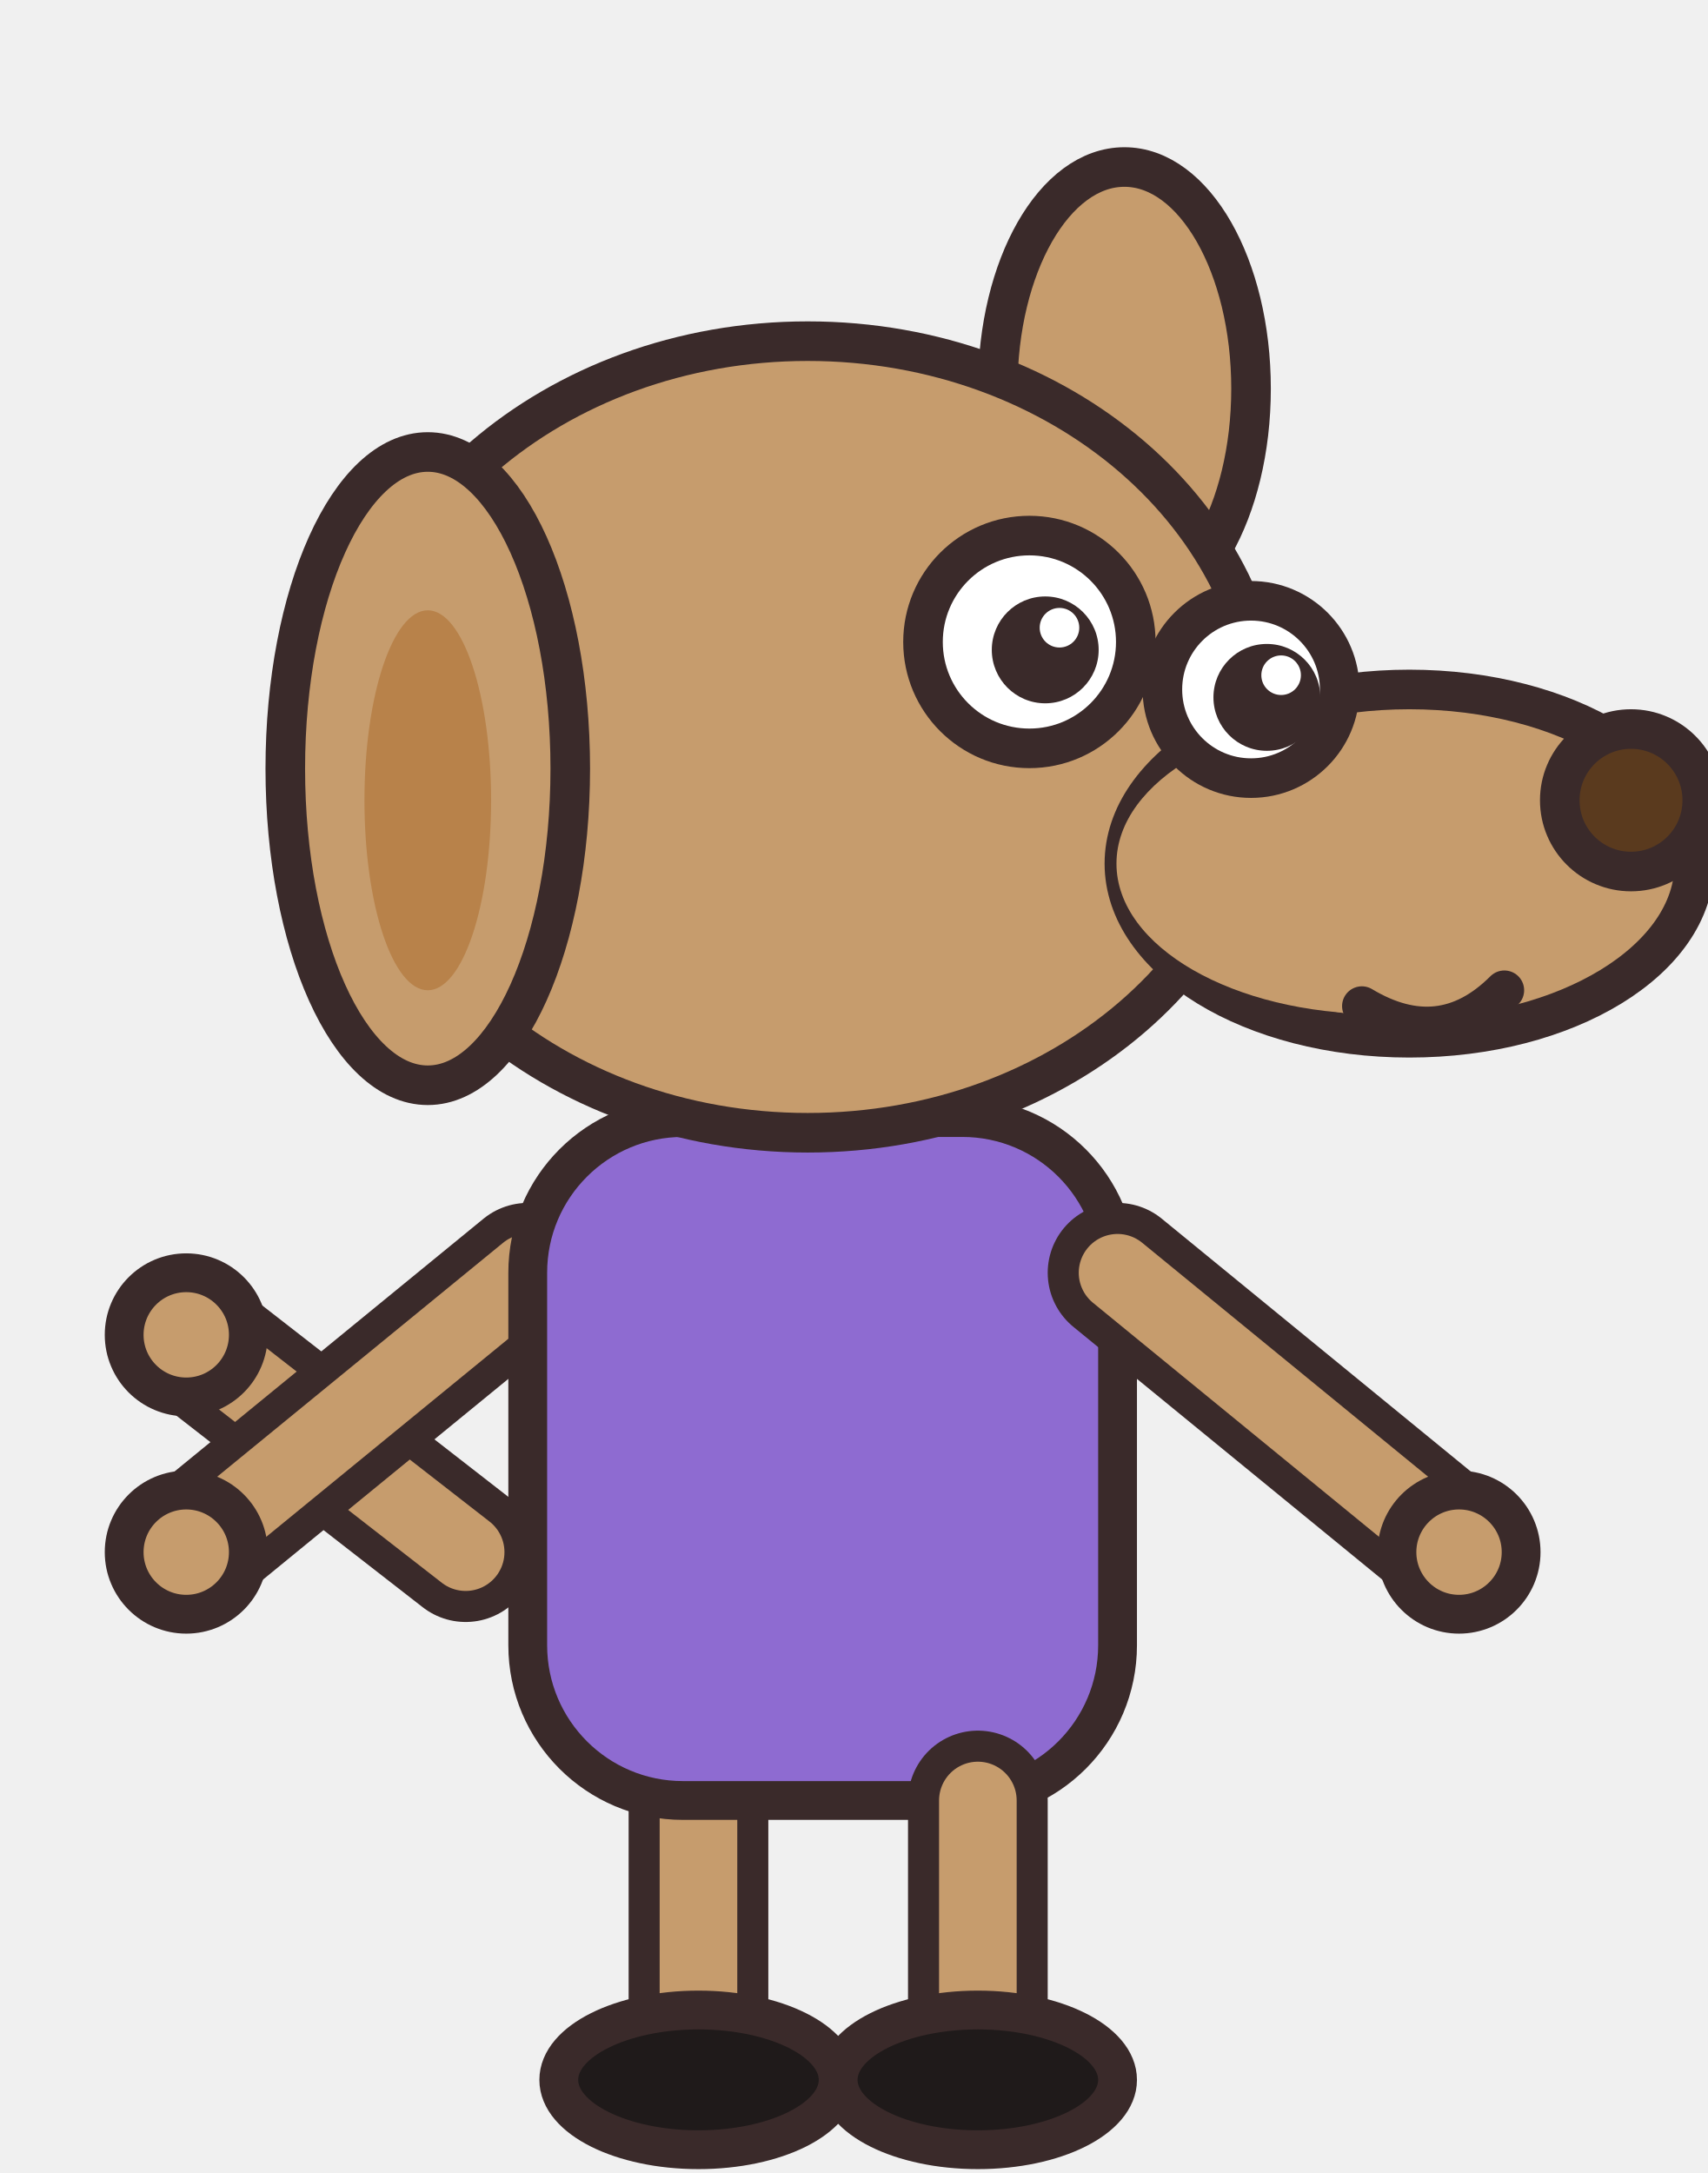
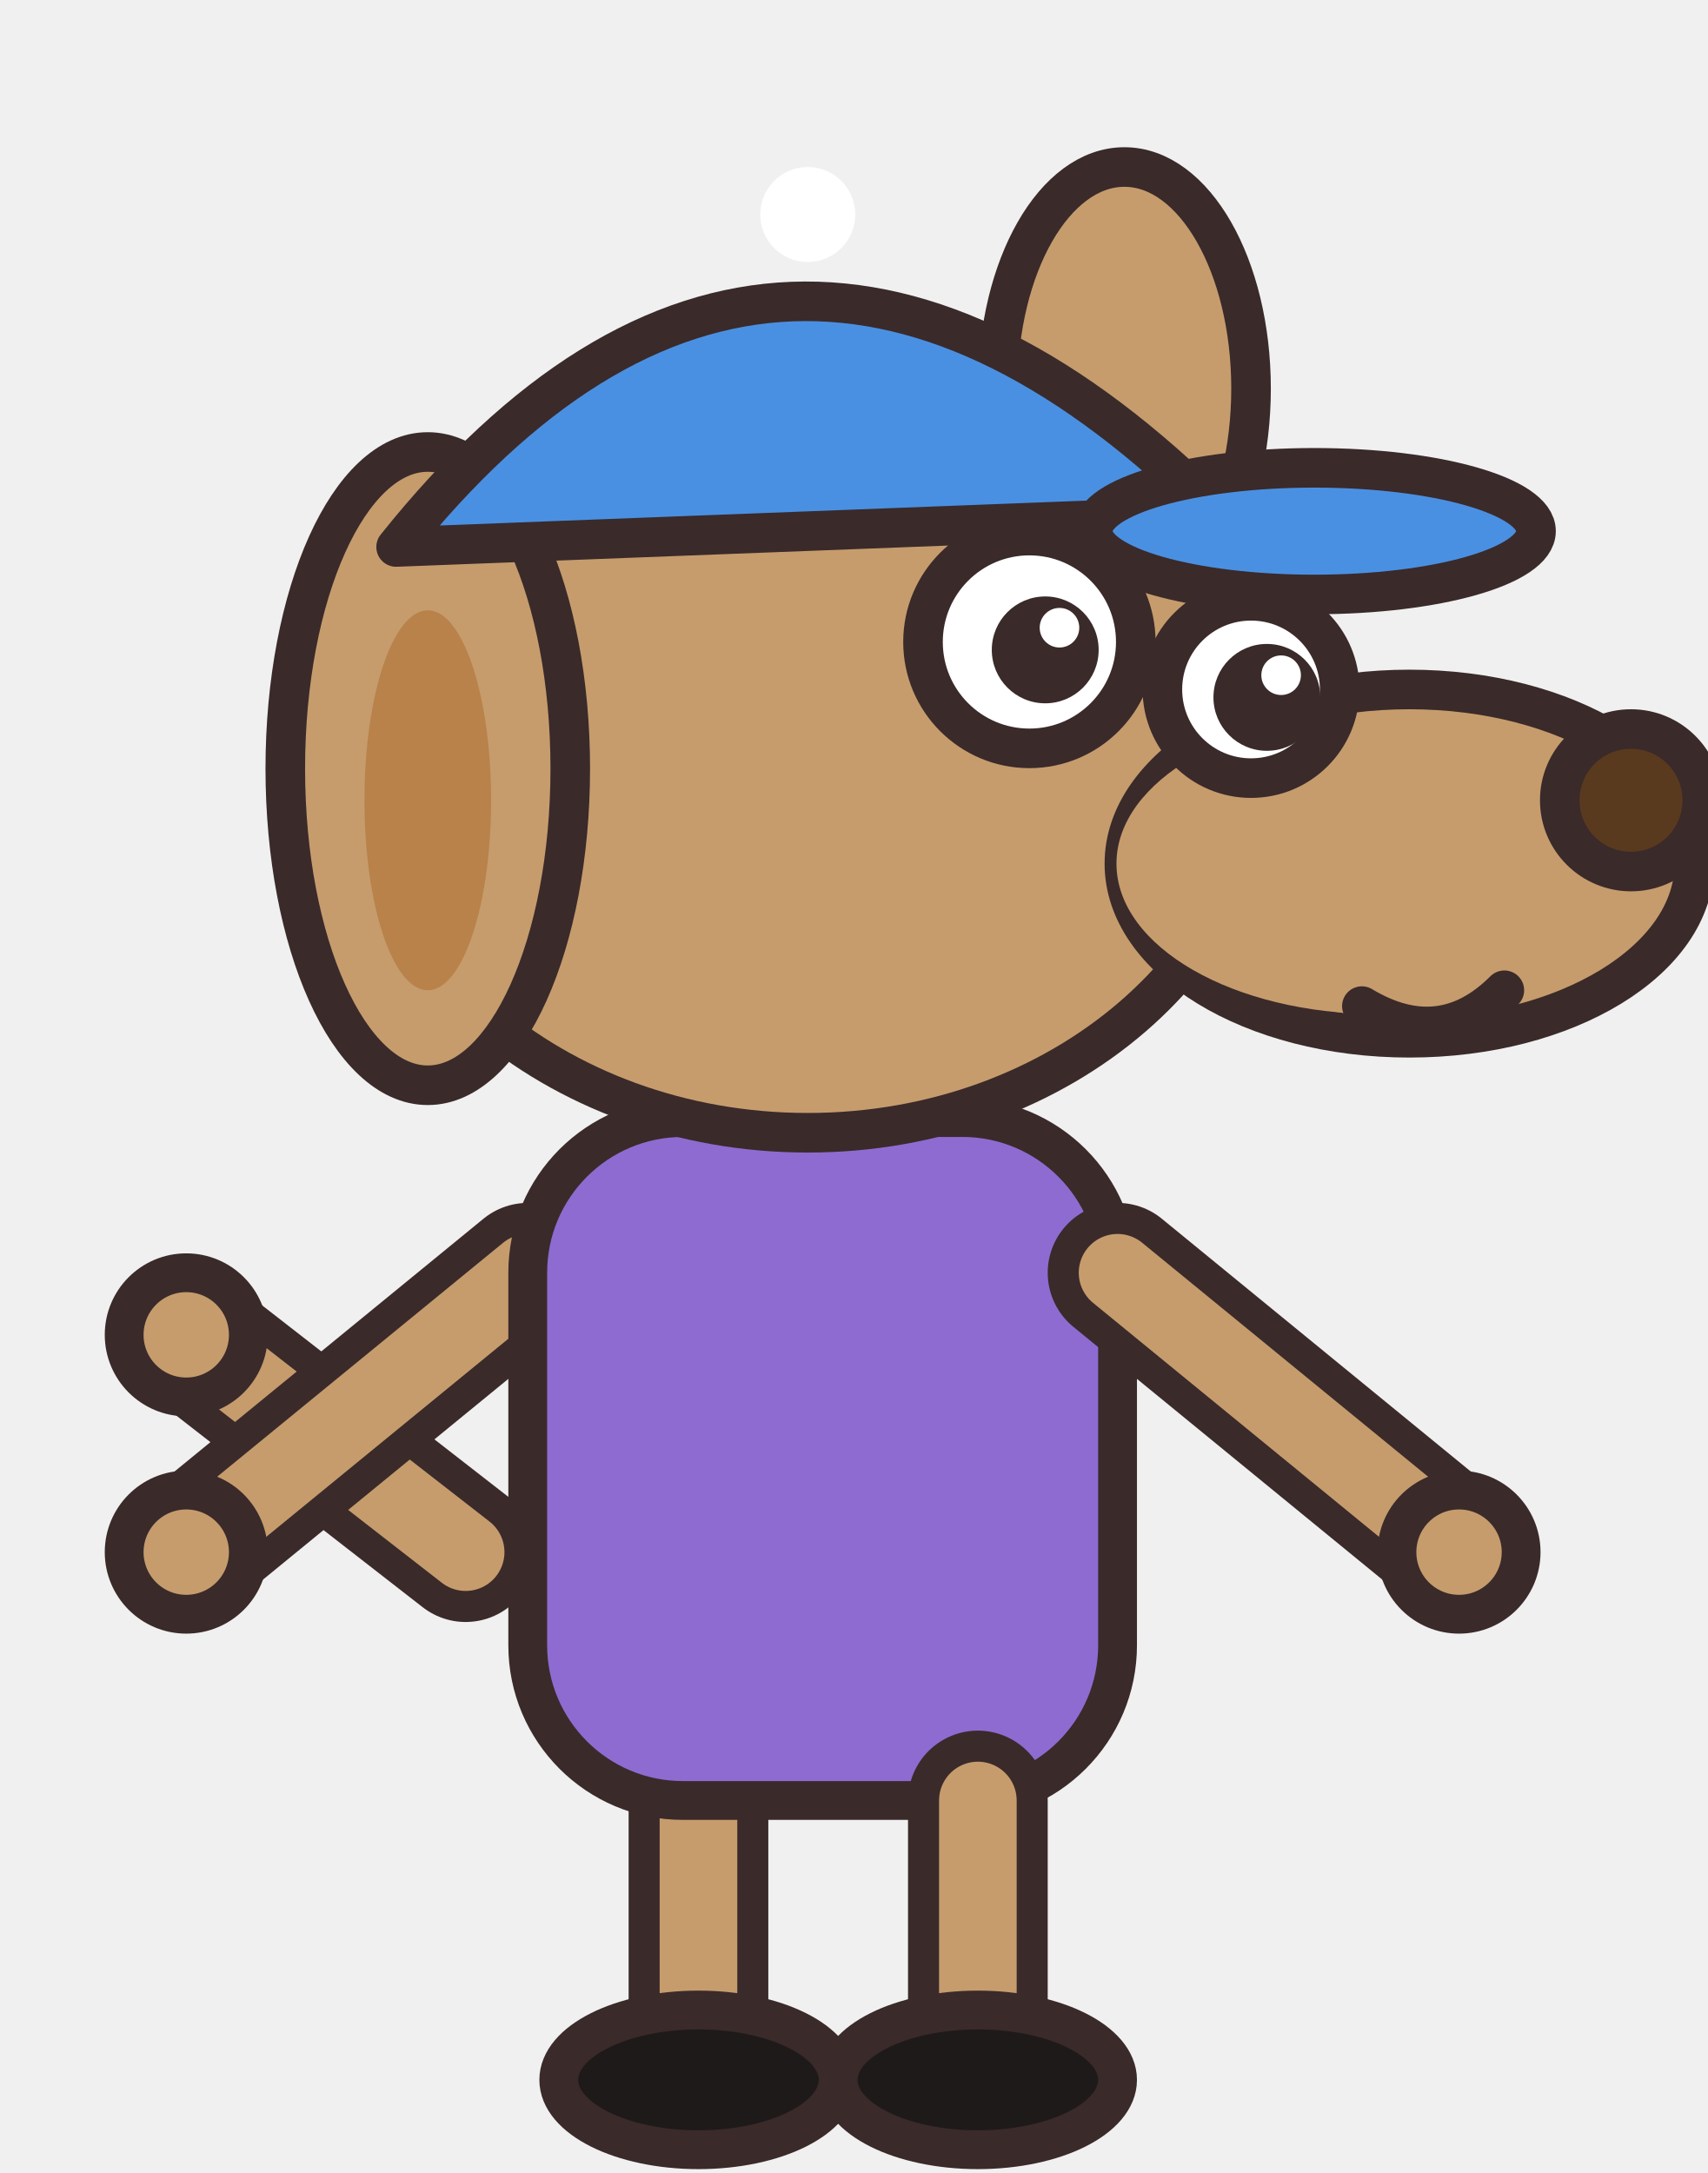
<svg xmlns="http://www.w3.org/2000/svg" viewBox="0 0 110 140">
  <g stroke="#3a2a2a" stroke-linecap="round" stroke-linejoin="round" stroke-width="2.5">
    <path stroke-width="9" d="M30 100 12 86" />
    <path stroke="#c69c6d" stroke-width="5" d="M30 100 12 86" />
    <circle cx="12" cy="86" r="4" fill="#c69c6d" />
    <path stroke-width="9" d="M45 116v16" />
    <path stroke="#c69c6d" stroke-width="5" d="M45 116v16" />
    <ellipse cx="45" cy="134" fill="#1f1a1a" rx="9" ry="4.5" />
    <path stroke-width="9" d="m34 82-22 18" />
    <path stroke="#c69c6d" stroke-width="5" d="m34 82-22 18" />
    <circle cx="12" cy="100" r="4" fill="#c69c6d" />
    <rect width="38" height="44" x="34" y="72" fill="#8e6bd1" rx="10" />
    <path stroke-width="9" d="M63 116v16" />
    <path stroke="#c69c6d" stroke-width="5" d="M63 116v16" />
    <ellipse cx="63" cy="134" fill="#1f1a1a" rx="9" ry="4.5" />
    <g transform="translate(-1 -1.48)scale(1.02)">
      <ellipse cx="72" cy="26" fill="#c69c6d" rx="8" ry="14" />
      <ellipse cx="52" cy="48" fill="#c69c6d" rx="29" ry="25" />
      <ellipse cx="90" cy="56" fill="#c69c6d" rx="18" ry="11" />
      <ellipse cx="88" cy="56" fill="#c69c6d" stroke="none" rx="16.5" ry="9.5" />
      <circle cx="104" cy="52" r="4.5" fill="#5a3a1e" />
      <path fill="none" d="M96 64q-4 4-9 1" />
      <circle cx="66" cy="42" r="6.72" fill="#fff" />
      <circle cx="67" cy="42.5" r="3.375" fill="#3a2a2a" stroke="none" />
      <circle cx="67.9" cy="41.1" r="1.25" fill="#fff" stroke="none" />
      <circle cx="80" cy="45" r="5.6" fill="#fff" />
      <circle cx="81" cy="45.5" r="3.375" fill="#3a2a2a" stroke="none" />
      <circle cx="81.9" cy="44.1" r="1.25" fill="#fff" stroke="none" />
      <ellipse cx="28" cy="50" fill="#c69c6d" rx="9" ry="20" />
      <ellipse cx="28" cy="52" fill="#b8824a" stroke="none" rx="4" ry="12" />
+       <path fill="#4a90e2" d="M26 36q24-30 52-2Z" />
+       <ellipse cx="84" cy="35" fill="#4a90e2" rx="14" ry="4" />
+       <circle cx="52" cy="15" r="3" fill="#fff" stroke="none" />
    </g>
    <path stroke-width="9" d="m72 82 22 18" />
    <path stroke="#c69c6d" stroke-width="5" d="m72 82 22 18" />
    <circle cx="94" cy="100" r="4" fill="#c69c6d" />
  </g>
</svg>
